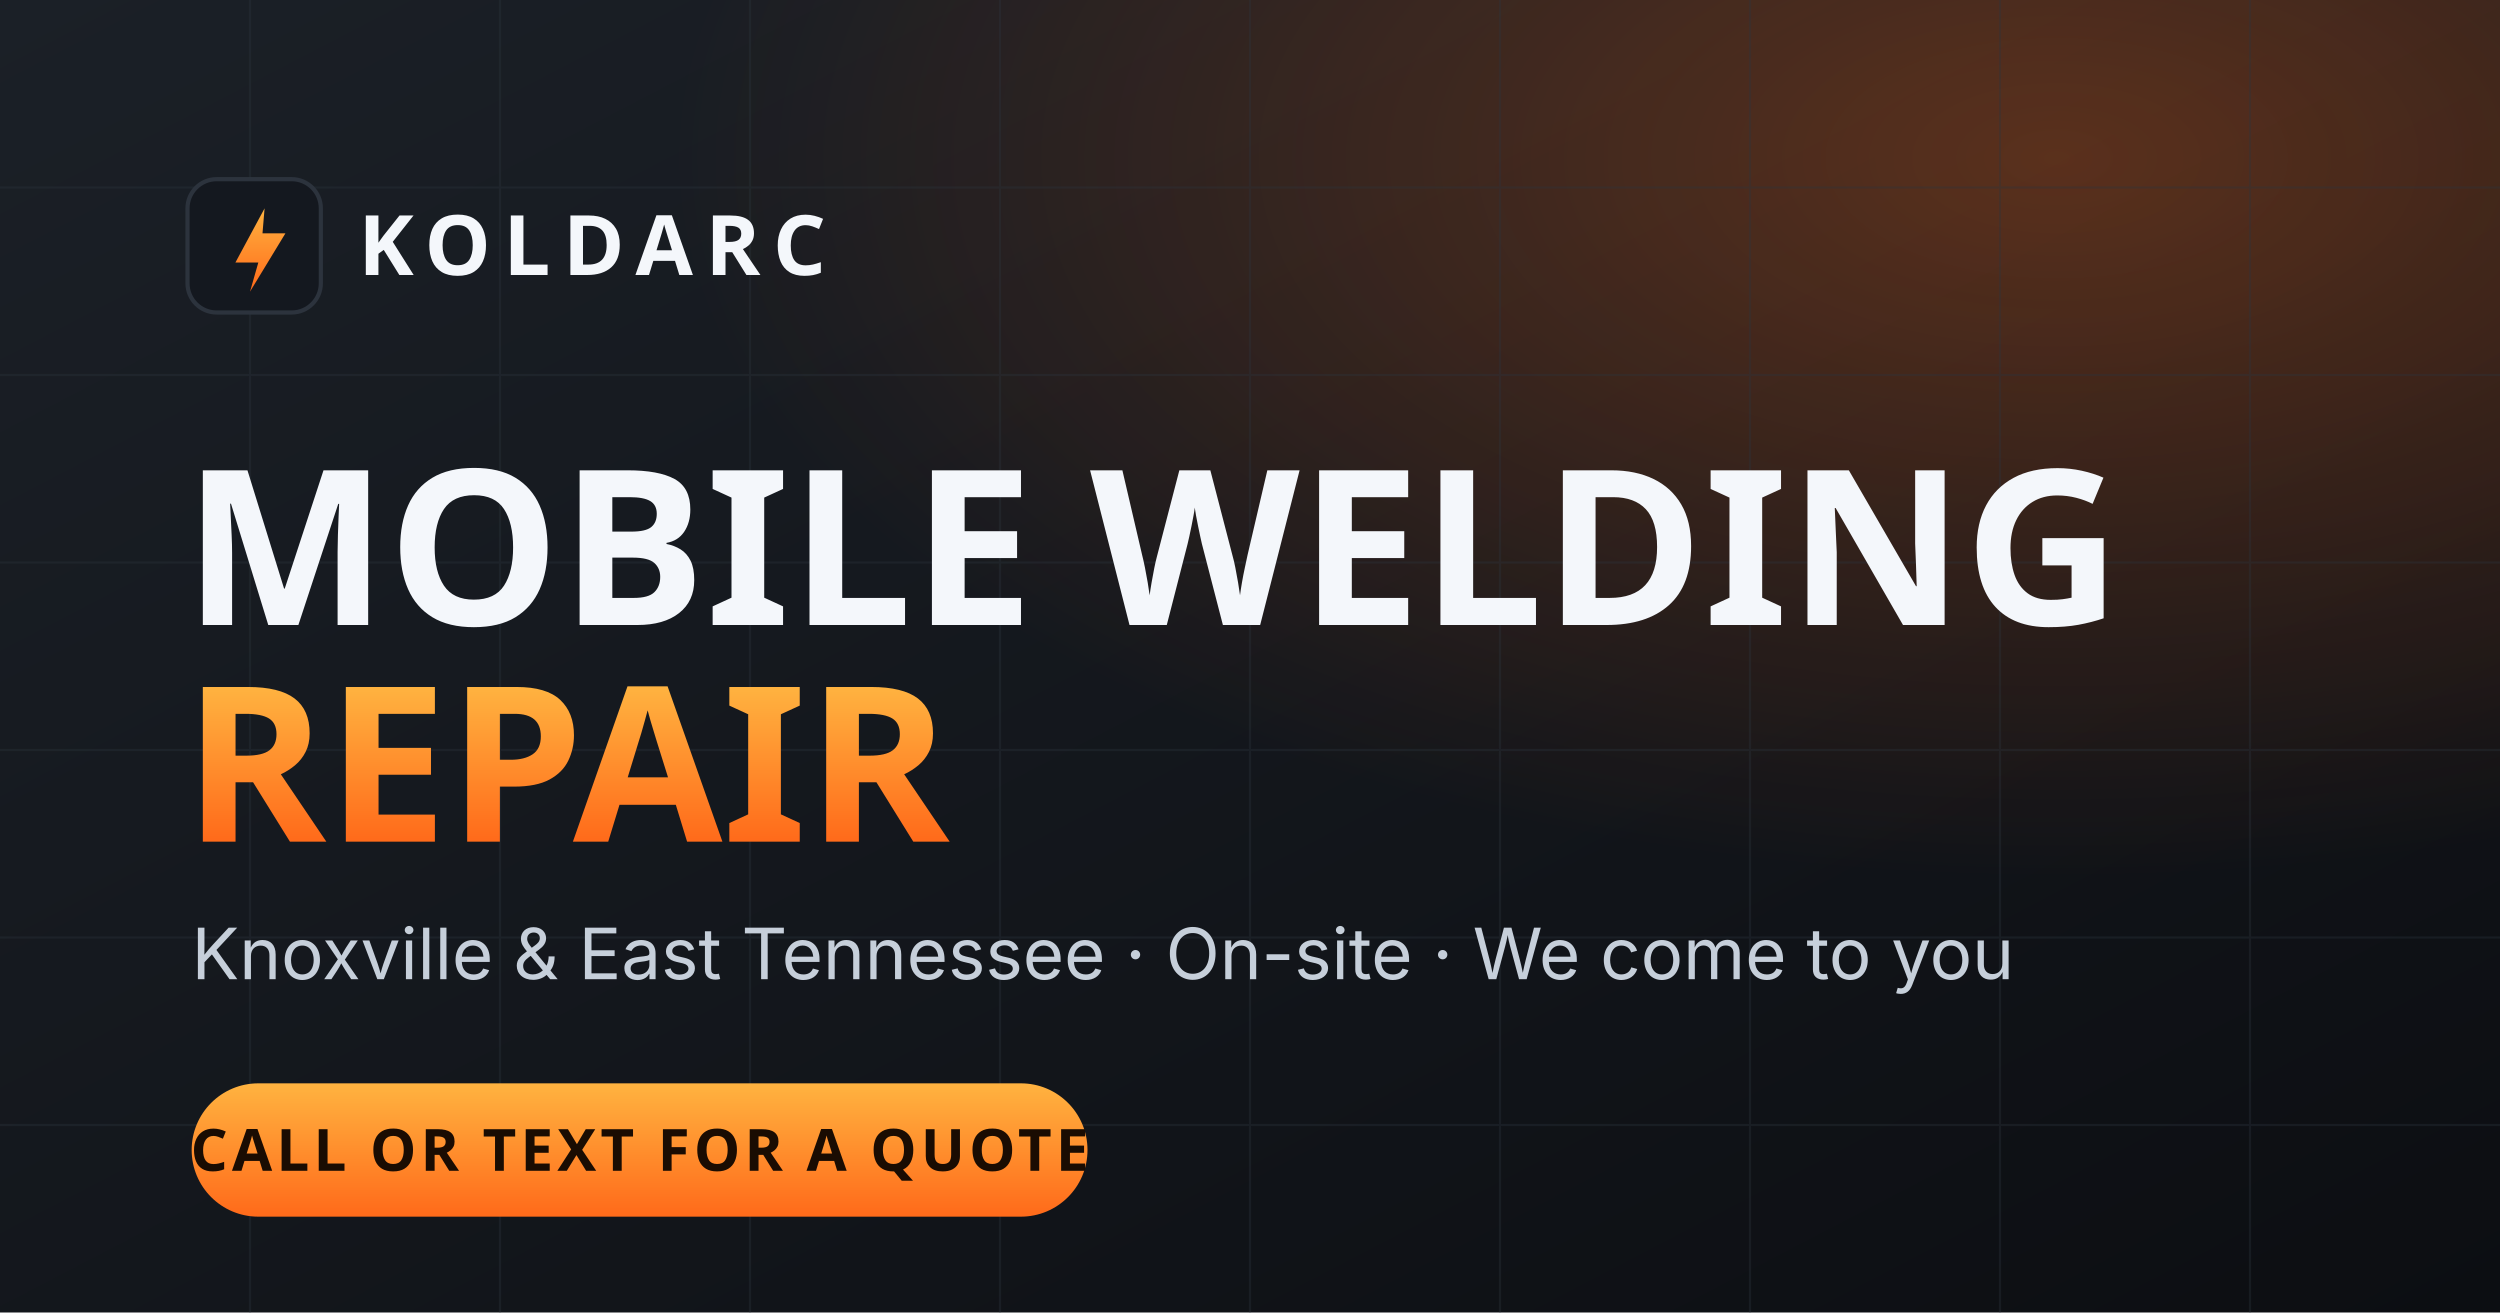
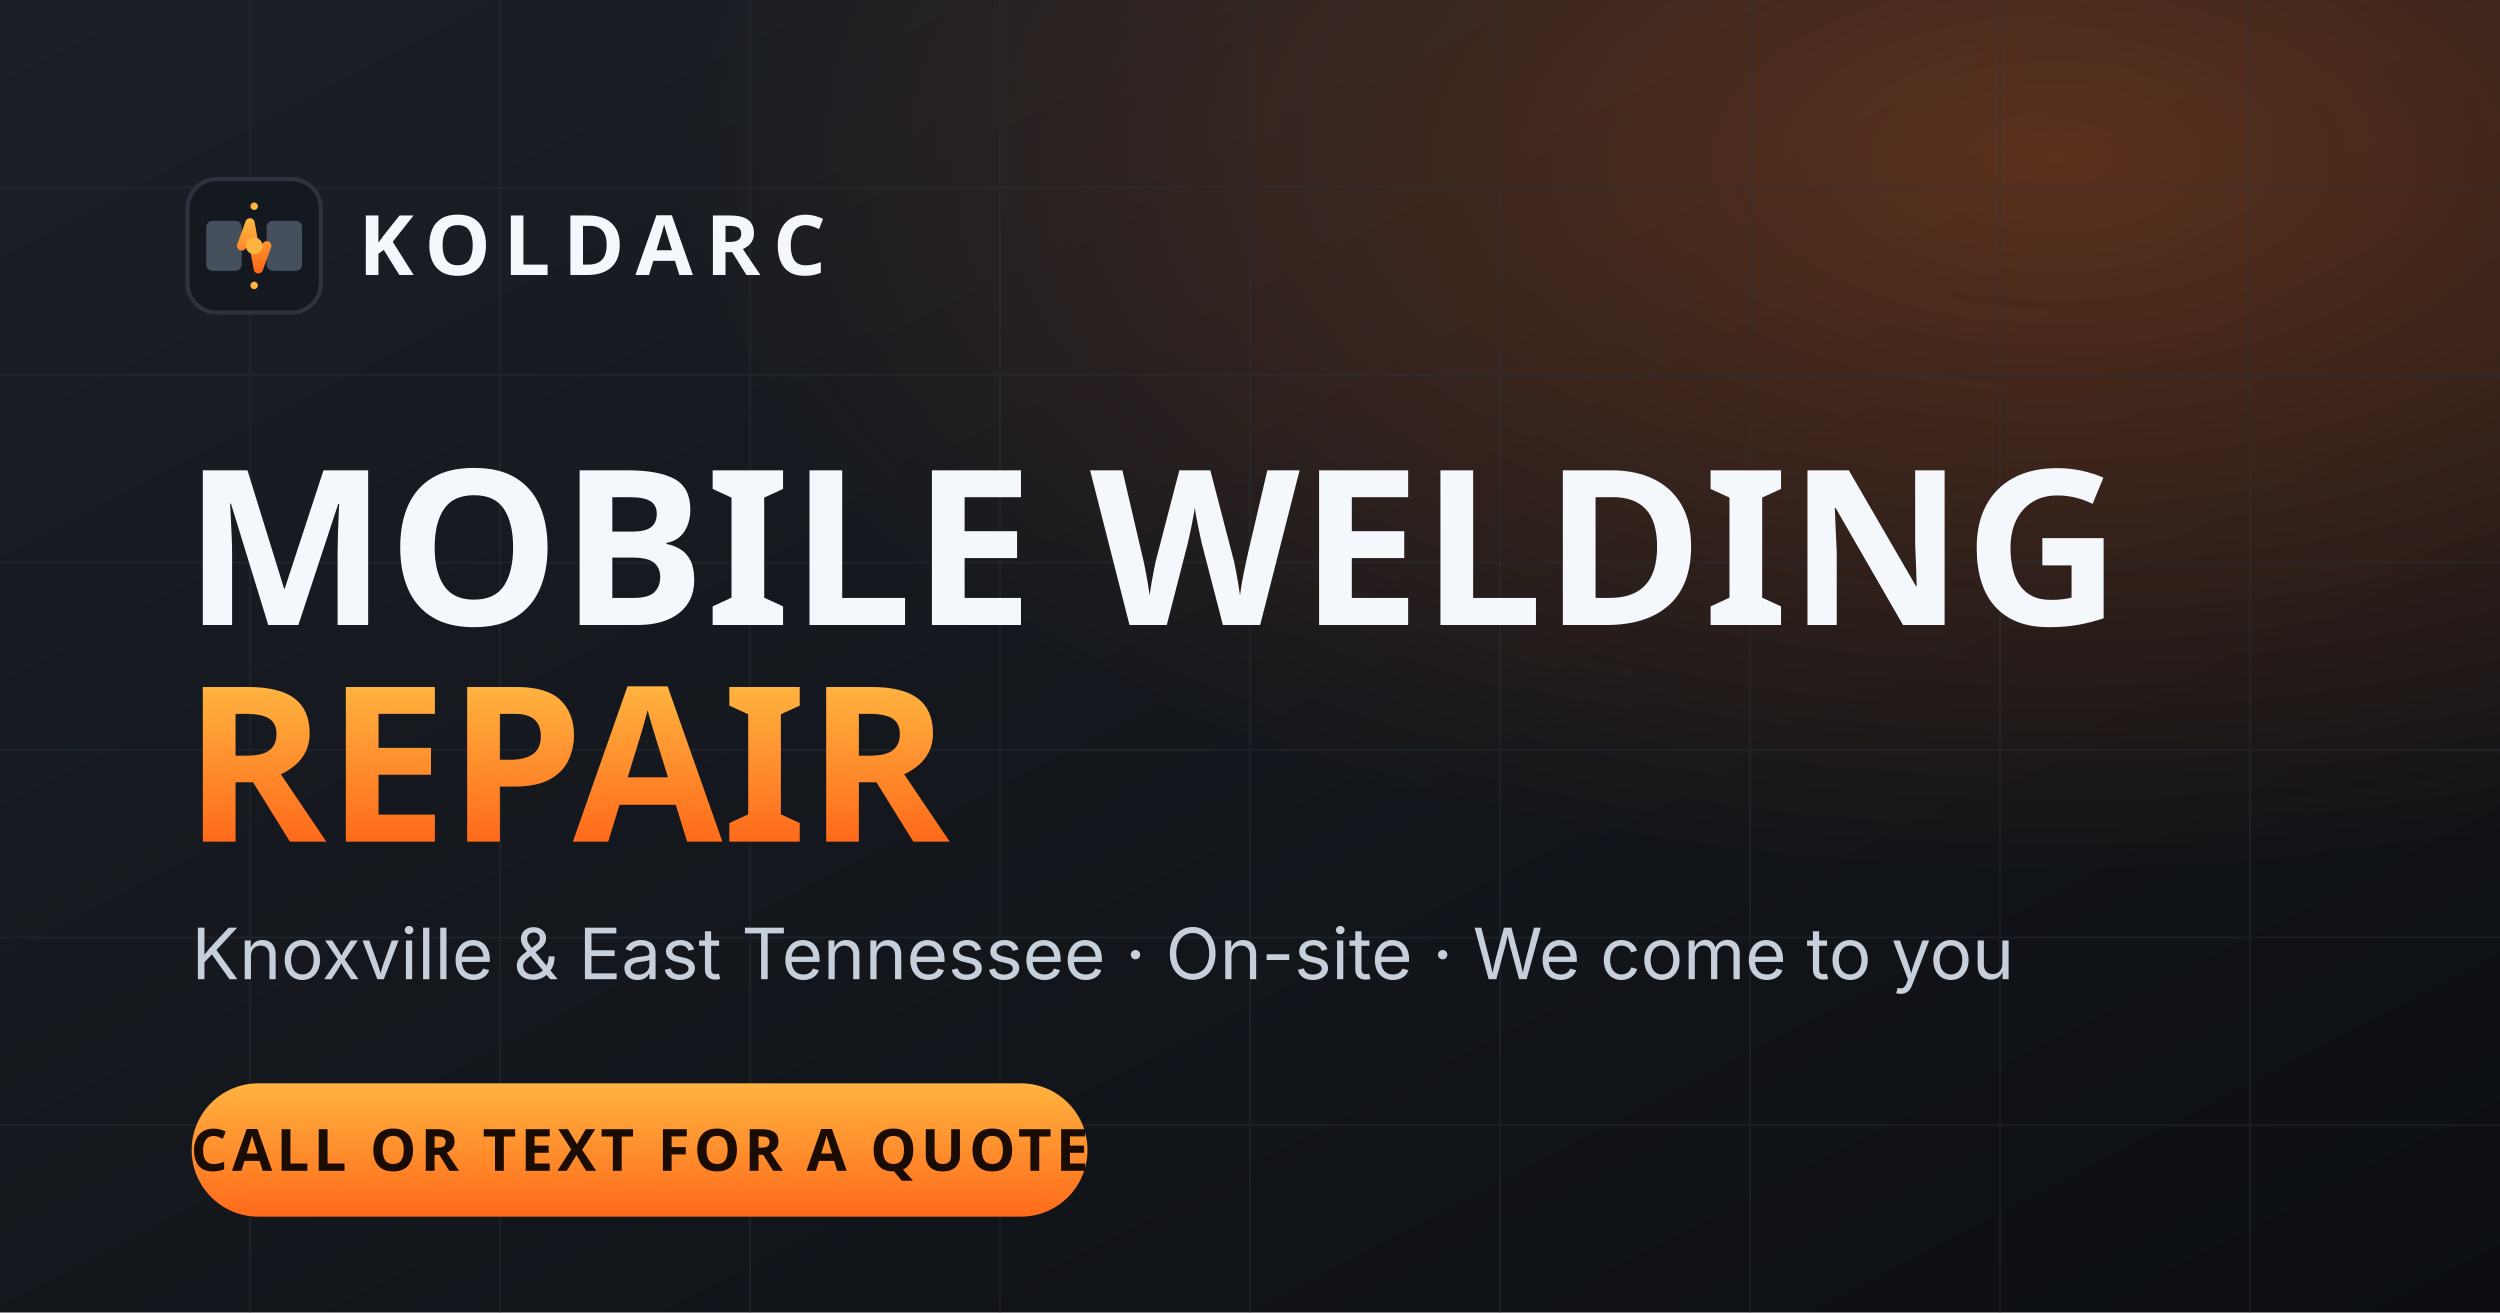
<svg xmlns="http://www.w3.org/2000/svg" width="1200" height="630" viewBox="0 0 1200 630">
  <defs>
    <linearGradient id="bg" x1="0" y1="0" x2="1" y2="1">
      <stop offset="0" stop-color="#1b2027" />
      <stop offset="1" stop-color="#0c0e12" />
    </linearGradient>
    <radialGradient id="glow" cx="82%" cy="12%" r="55%">
      <stop offset="0" stop-color="#ff6a1a" stop-opacity="0.30" />
      <stop offset="1" stop-color="#ff6a1a" stop-opacity="0" />
    </radialGradient>
    <linearGradient id="arc" x1="0" y1="0" x2="0" y2="1">
      <stop offset="0" stop-color="#ffb340" />
      <stop offset="1" stop-color="#ff6a1a" />
    </linearGradient>
  </defs>
  <rect width="1200" height="630" fill="url(#bg)" />
  <rect width="1200" height="630" fill="url(#glow)" />
  <g stroke="#2c333d" stroke-width="1" opacity="0.35">
    <path d="M0 90H1200M0 180H1200M0 270H1200M0 360H1200M0 450H1200M0 540H1200" />
    <path d="M120 0V630M240 0V630M360 0V630M480 0V630M600 0V630M720 0V630M840 0V630M960 0V630M1080 0V630" />
  </g>
  <g transform="translate(90 86)">
    <rect width="64" height="64" rx="14" fill="#14181f" stroke="#2c333d" stroke-width="2" />
-     <path d="M37 14 L23 40 H34 L30 54 L47 26 H36 Z" fill="url(#arc)" />
+     <rect x="9" y="20" width="17" height="24" rx="3" fill="#46505d" />
+     <rect x="38" y="20" width="17" height="24" rx="3" fill="#46505d" />
+     <polyline points="26,32 30,21 34,43 38,32" fill="none" stroke="url(#arc)" stroke-width="4.5" stroke-linecap="round" stroke-linejoin="round" />
+     <circle cx="32" cy="32" r="4" fill="#ffb340" />
+     <circle cx="32" cy="13" r="1.8" fill="#ffb340" />
+     <circle cx="32" cy="51" r="1.8" fill="#ffb340" />
  </g>
  <text x="172" y="132" font-family="Oswald, Arial Narrow, sans-serif" font-size="40" font-weight="700" letter-spacing="6" fill="#f4f7fb">KOLDARC</text>
  <text x="88" y="300" font-family="Oswald, Arial Narrow, sans-serif" font-size="104" font-weight="700" fill="#f4f7fb">MOBILE WELDING</text>
  <text x="88" y="404" font-family="Oswald, Arial Narrow, sans-serif" font-size="104" font-weight="700" fill="url(#arc)">REPAIR</text>
  <text x="92" y="470" font-family="Inter, sans-serif" font-size="34" fill="#c6cfda">Knoxville &amp; East Tennessee · On-site · We come to you</text>
  <g transform="translate(92 520)">
    <rect width="430" height="64" rx="32" fill="url(#arc)" />
    <text x="215" y="42" text-anchor="middle" font-family="Oswald, Arial Narrow, sans-serif" font-size="28" font-weight="600" letter-spacing="2" fill="#1a0c02">CALL OR TEXT FOR A QUOTE</text>
  </g>
</svg>
